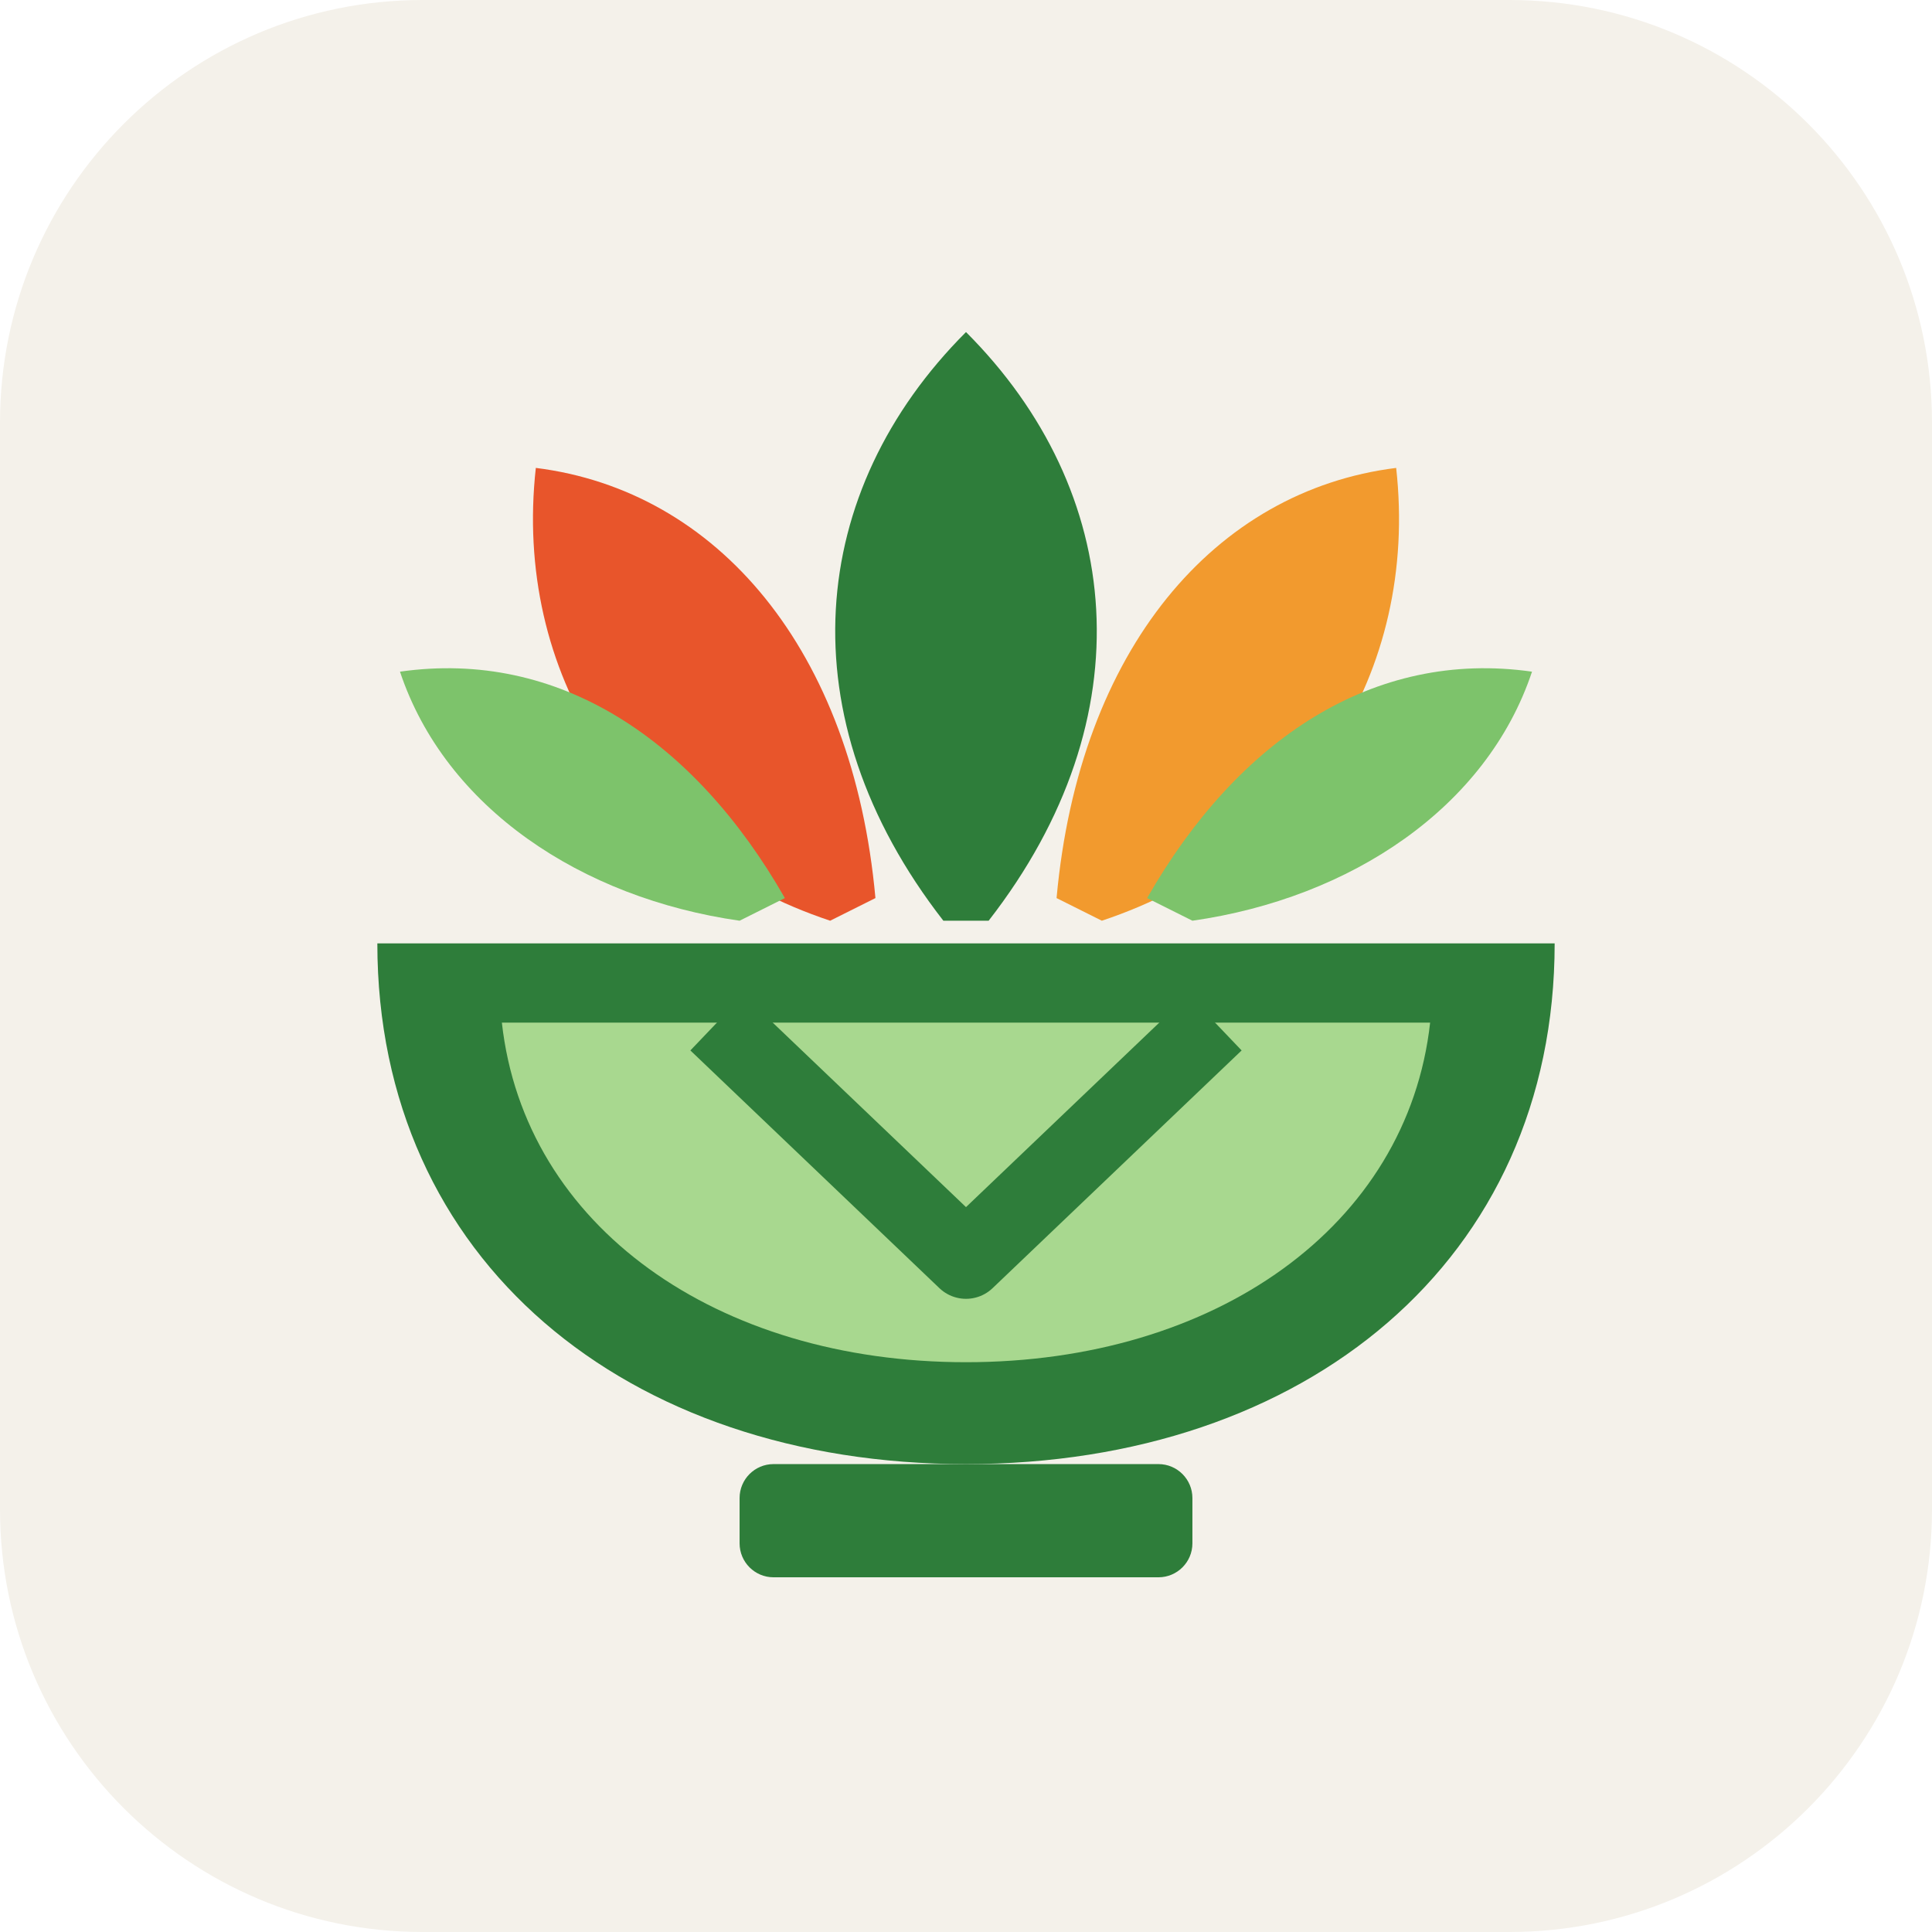
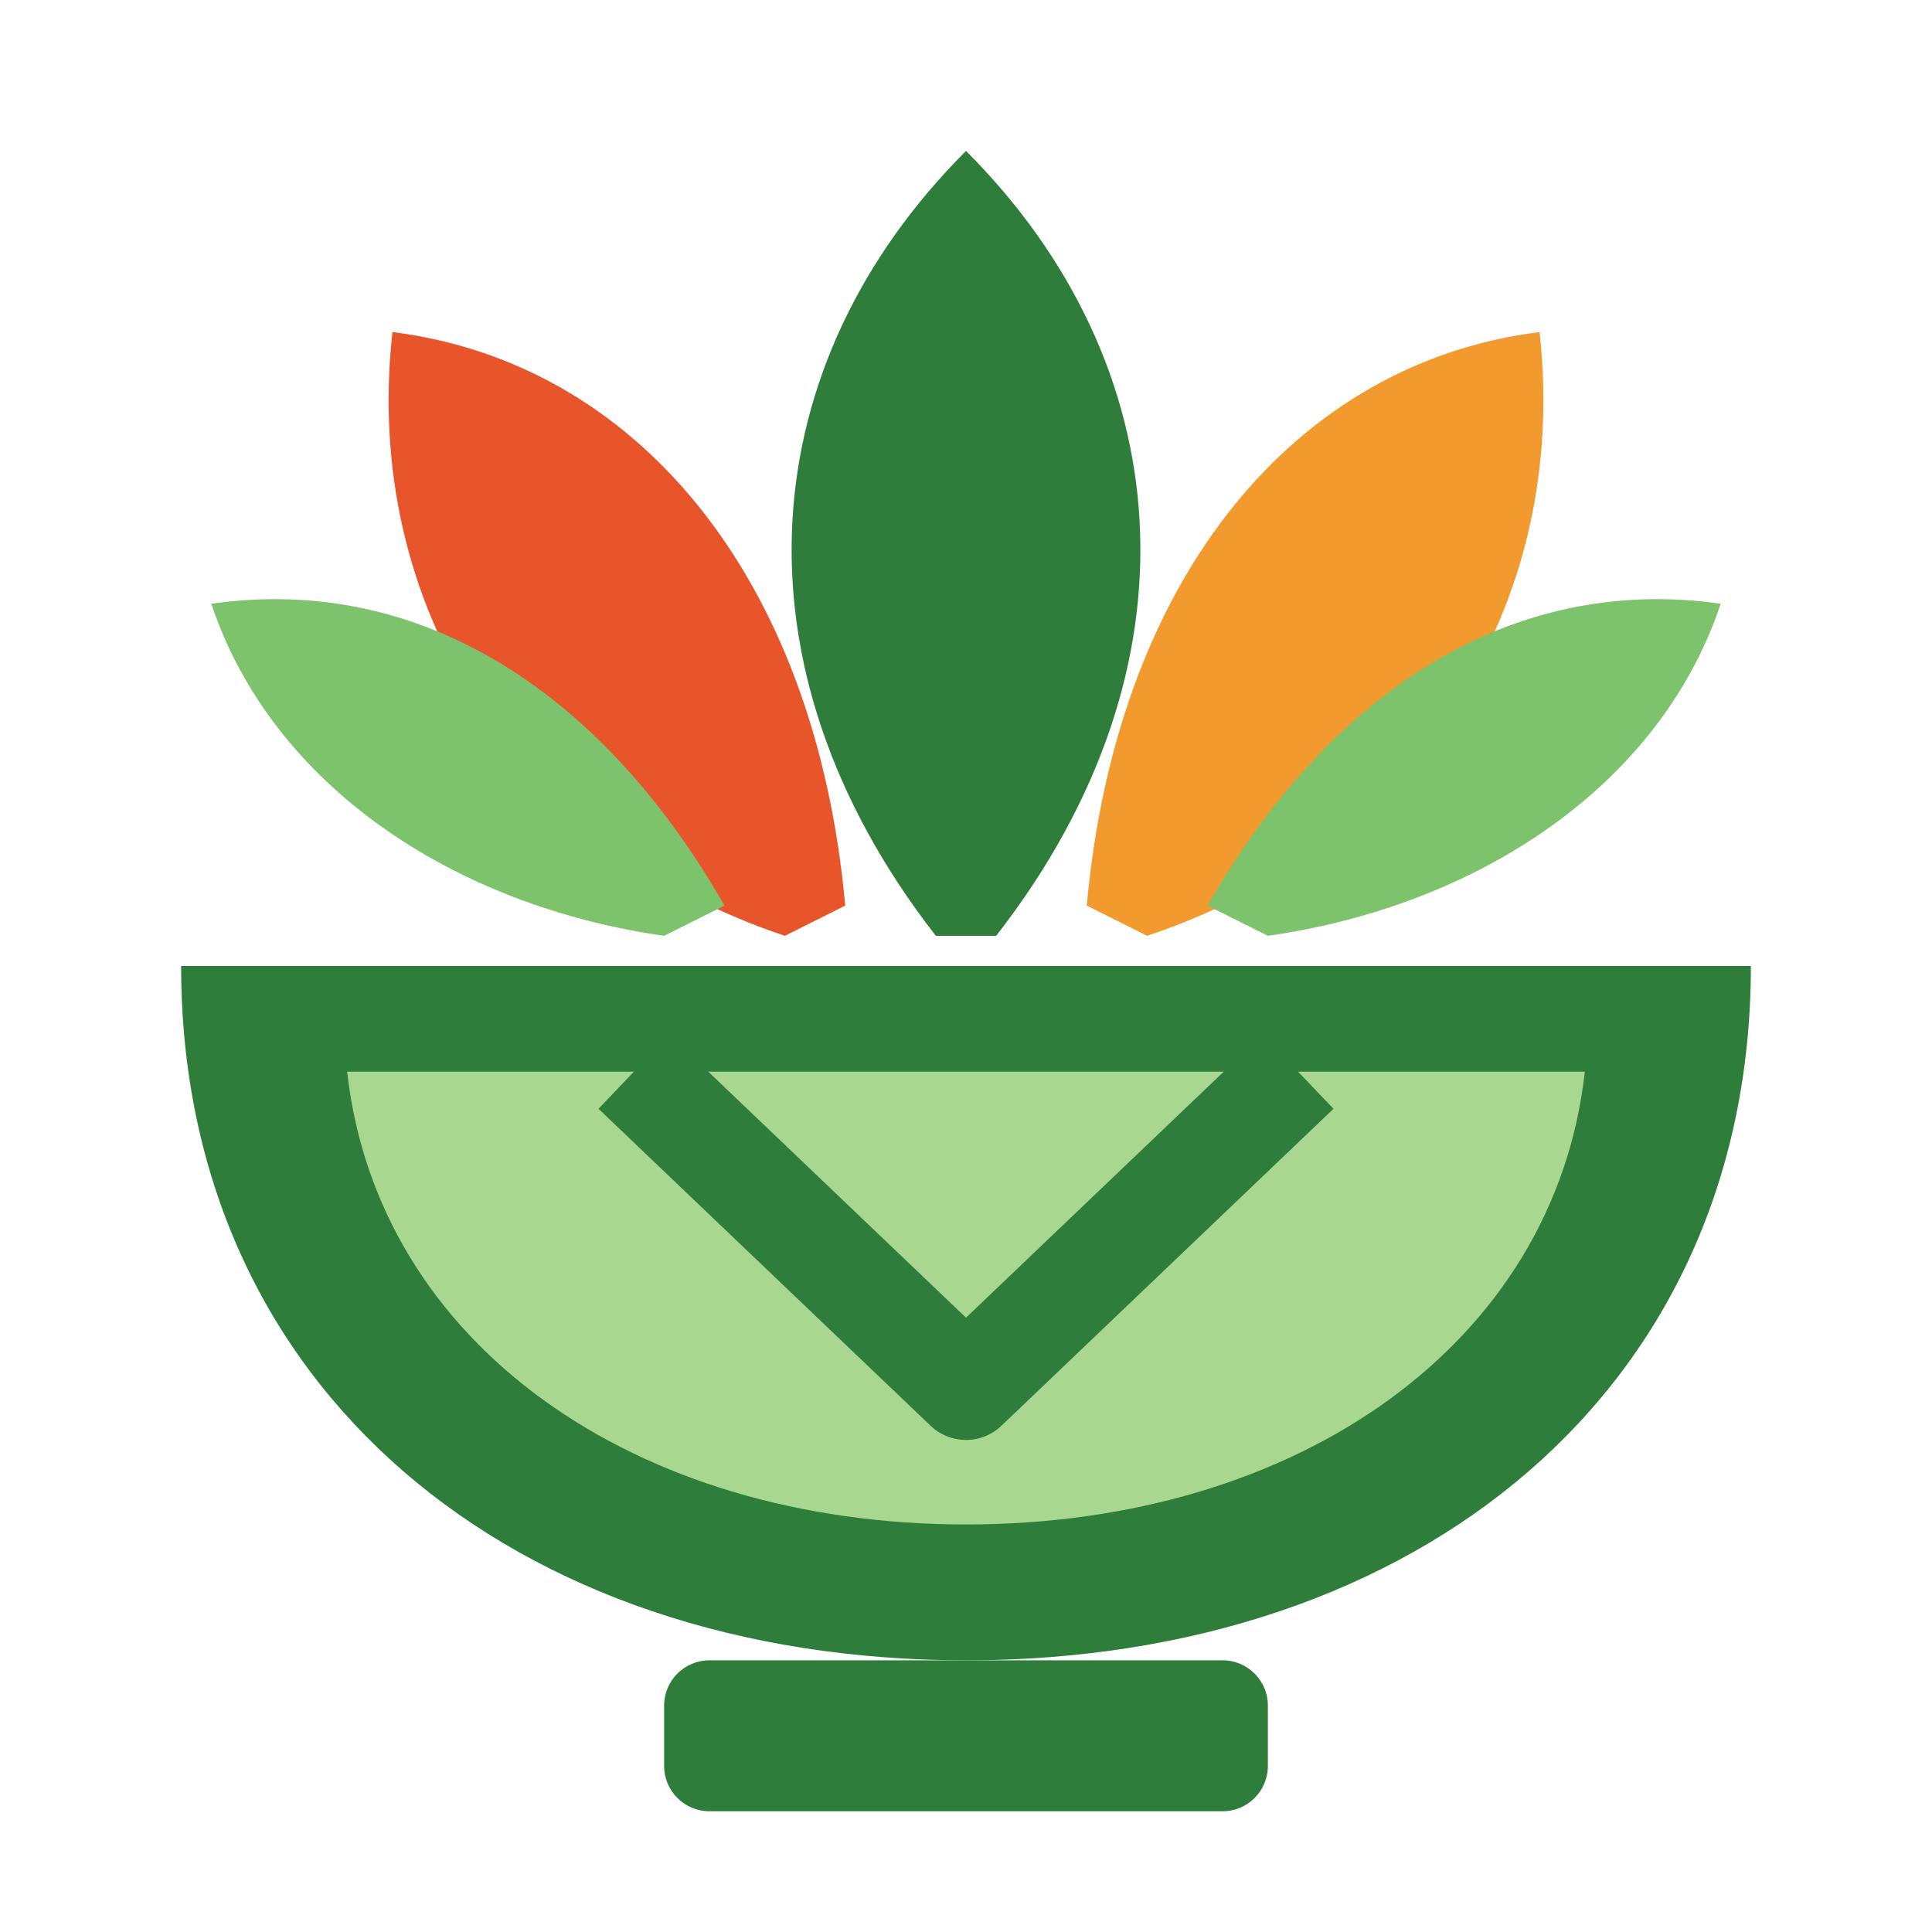
- <svg xmlns="http://www.w3.org/2000/svg" viewBox="0 0 512 512">
-   <rect width="512" height="512" rx="112" fill="#F4F1EA" />
-   <g transform="translate(64 58) scale(6)">
-     <g id="bol">
-       <path d="M31 31 C24 22 25 12 32 5 C39 12 40 22 33 31 Z" fill="#2E7D3A" />
-       <path d="M26 31 C17 28 12 20 13 11 C21 12 27 19 28 30 Z" fill="#E8552B" />
-       <path d="M38 31 C47 28 52 20 51 11 C43 12 37 19 36 30 Z" fill="#F29A2E" />
-       <path d="M22 31 C15 30 9 26 7 20 C14 19 20 23 24 30 Z" fill="#7DC36B" />
-       <path d="M42 31 C49 30 55 26 57 20 C50 19 44 23 40 30 Z" fill="#7DC36B" />
-       <path d="M6 32 H58 C58 46 47 55 32 55 C17 55 6 46 6 32 Z" fill="#2E7D3A" />
-       <path d="M11.5 35.5 H52.5 C51.5 44.5 43 50.5 32 50.5 C21 50.5 12.5 44.5 11.5 35.5 Z" fill="#A8D88F" />
-       <path d="M21 35.5 L32 46 L43 35.5" fill="none" stroke="#2E7D3A" stroke-width="3.4" stroke-linejoin="round" />
-       <rect x="22" y="55" width="20" height="5" rx="1.5" fill="#2E7D3A" />
-     </g>
+ <svg xmlns="http://www.w3.org/2000/svg" viewBox="0 0 64 64" width="64" height="64" role="img" aria-label="Synapse">
+   <g id="bol">
+     <path d="M31 31 C24 22 25 12 32 5 C39 12 40 22 33 31 Z" fill="#2E7D3A" />
+     <path d="M26 31 C17 28 12 20 13 11 C21 12 27 19 28 30 Z" fill="#E8552B" />
+     <path d="M38 31 C47 28 52 20 51 11 C43 12 37 19 36 30 Z" fill="#F29A2E" />
+     <path d="M22 31 C15 30 9 26 7 20 C14 19 20 23 24 30 Z" fill="#7DC36B" />
+     <path d="M42 31 C49 30 55 26 57 20 C50 19 44 23 40 30 Z" fill="#7DC36B" />
+     <path d="M6 32 H58 C58 46 47 55 32 55 C17 55 6 46 6 32 Z" fill="#2E7D3A" />
+     <path d="M11.5 35.5 H52.5 C51.5 44.5 43 50.5 32 50.5 C21 50.5 12.5 44.5 11.5 35.5 Z" fill="#A8D88F" />
+     <path d="M21 35.5 L32 46 L43 35.5" fill="none" stroke="#2E7D3A" stroke-width="3.4" stroke-linejoin="round" />
+     <rect x="22" y="55" width="20" height="5" rx="1.5" fill="#2E7D3A" />
  </g>
</svg>
